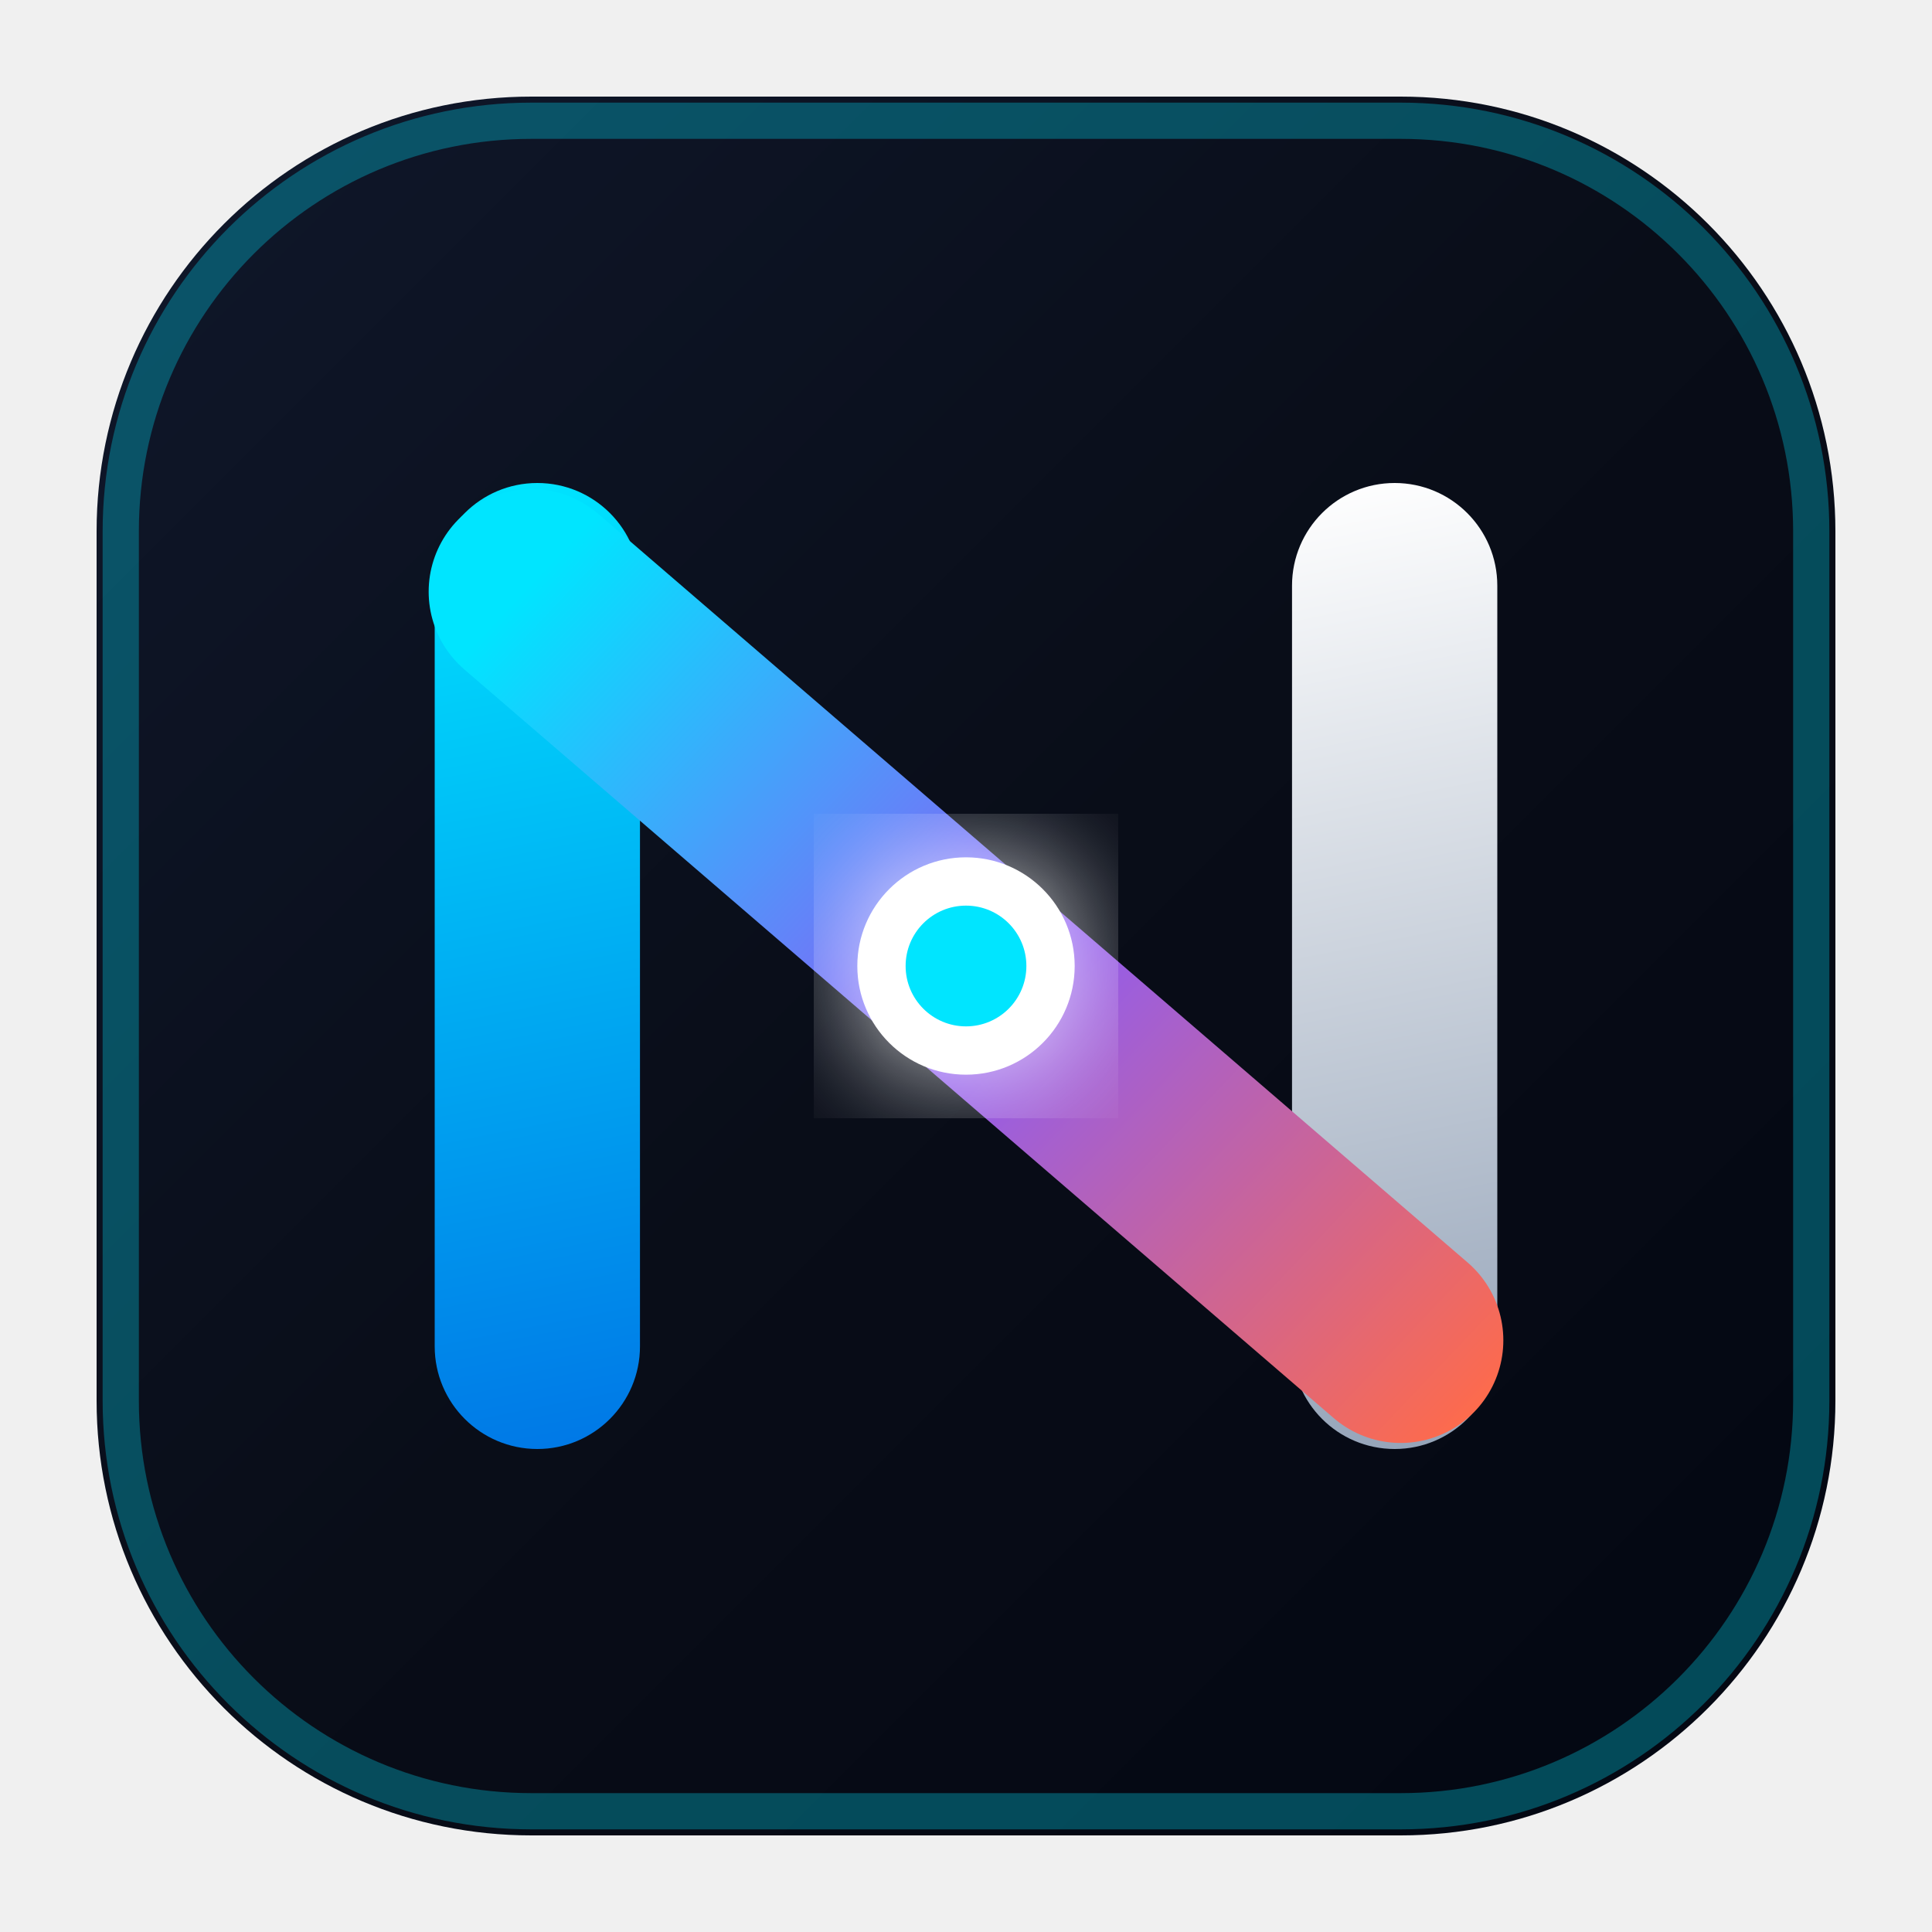
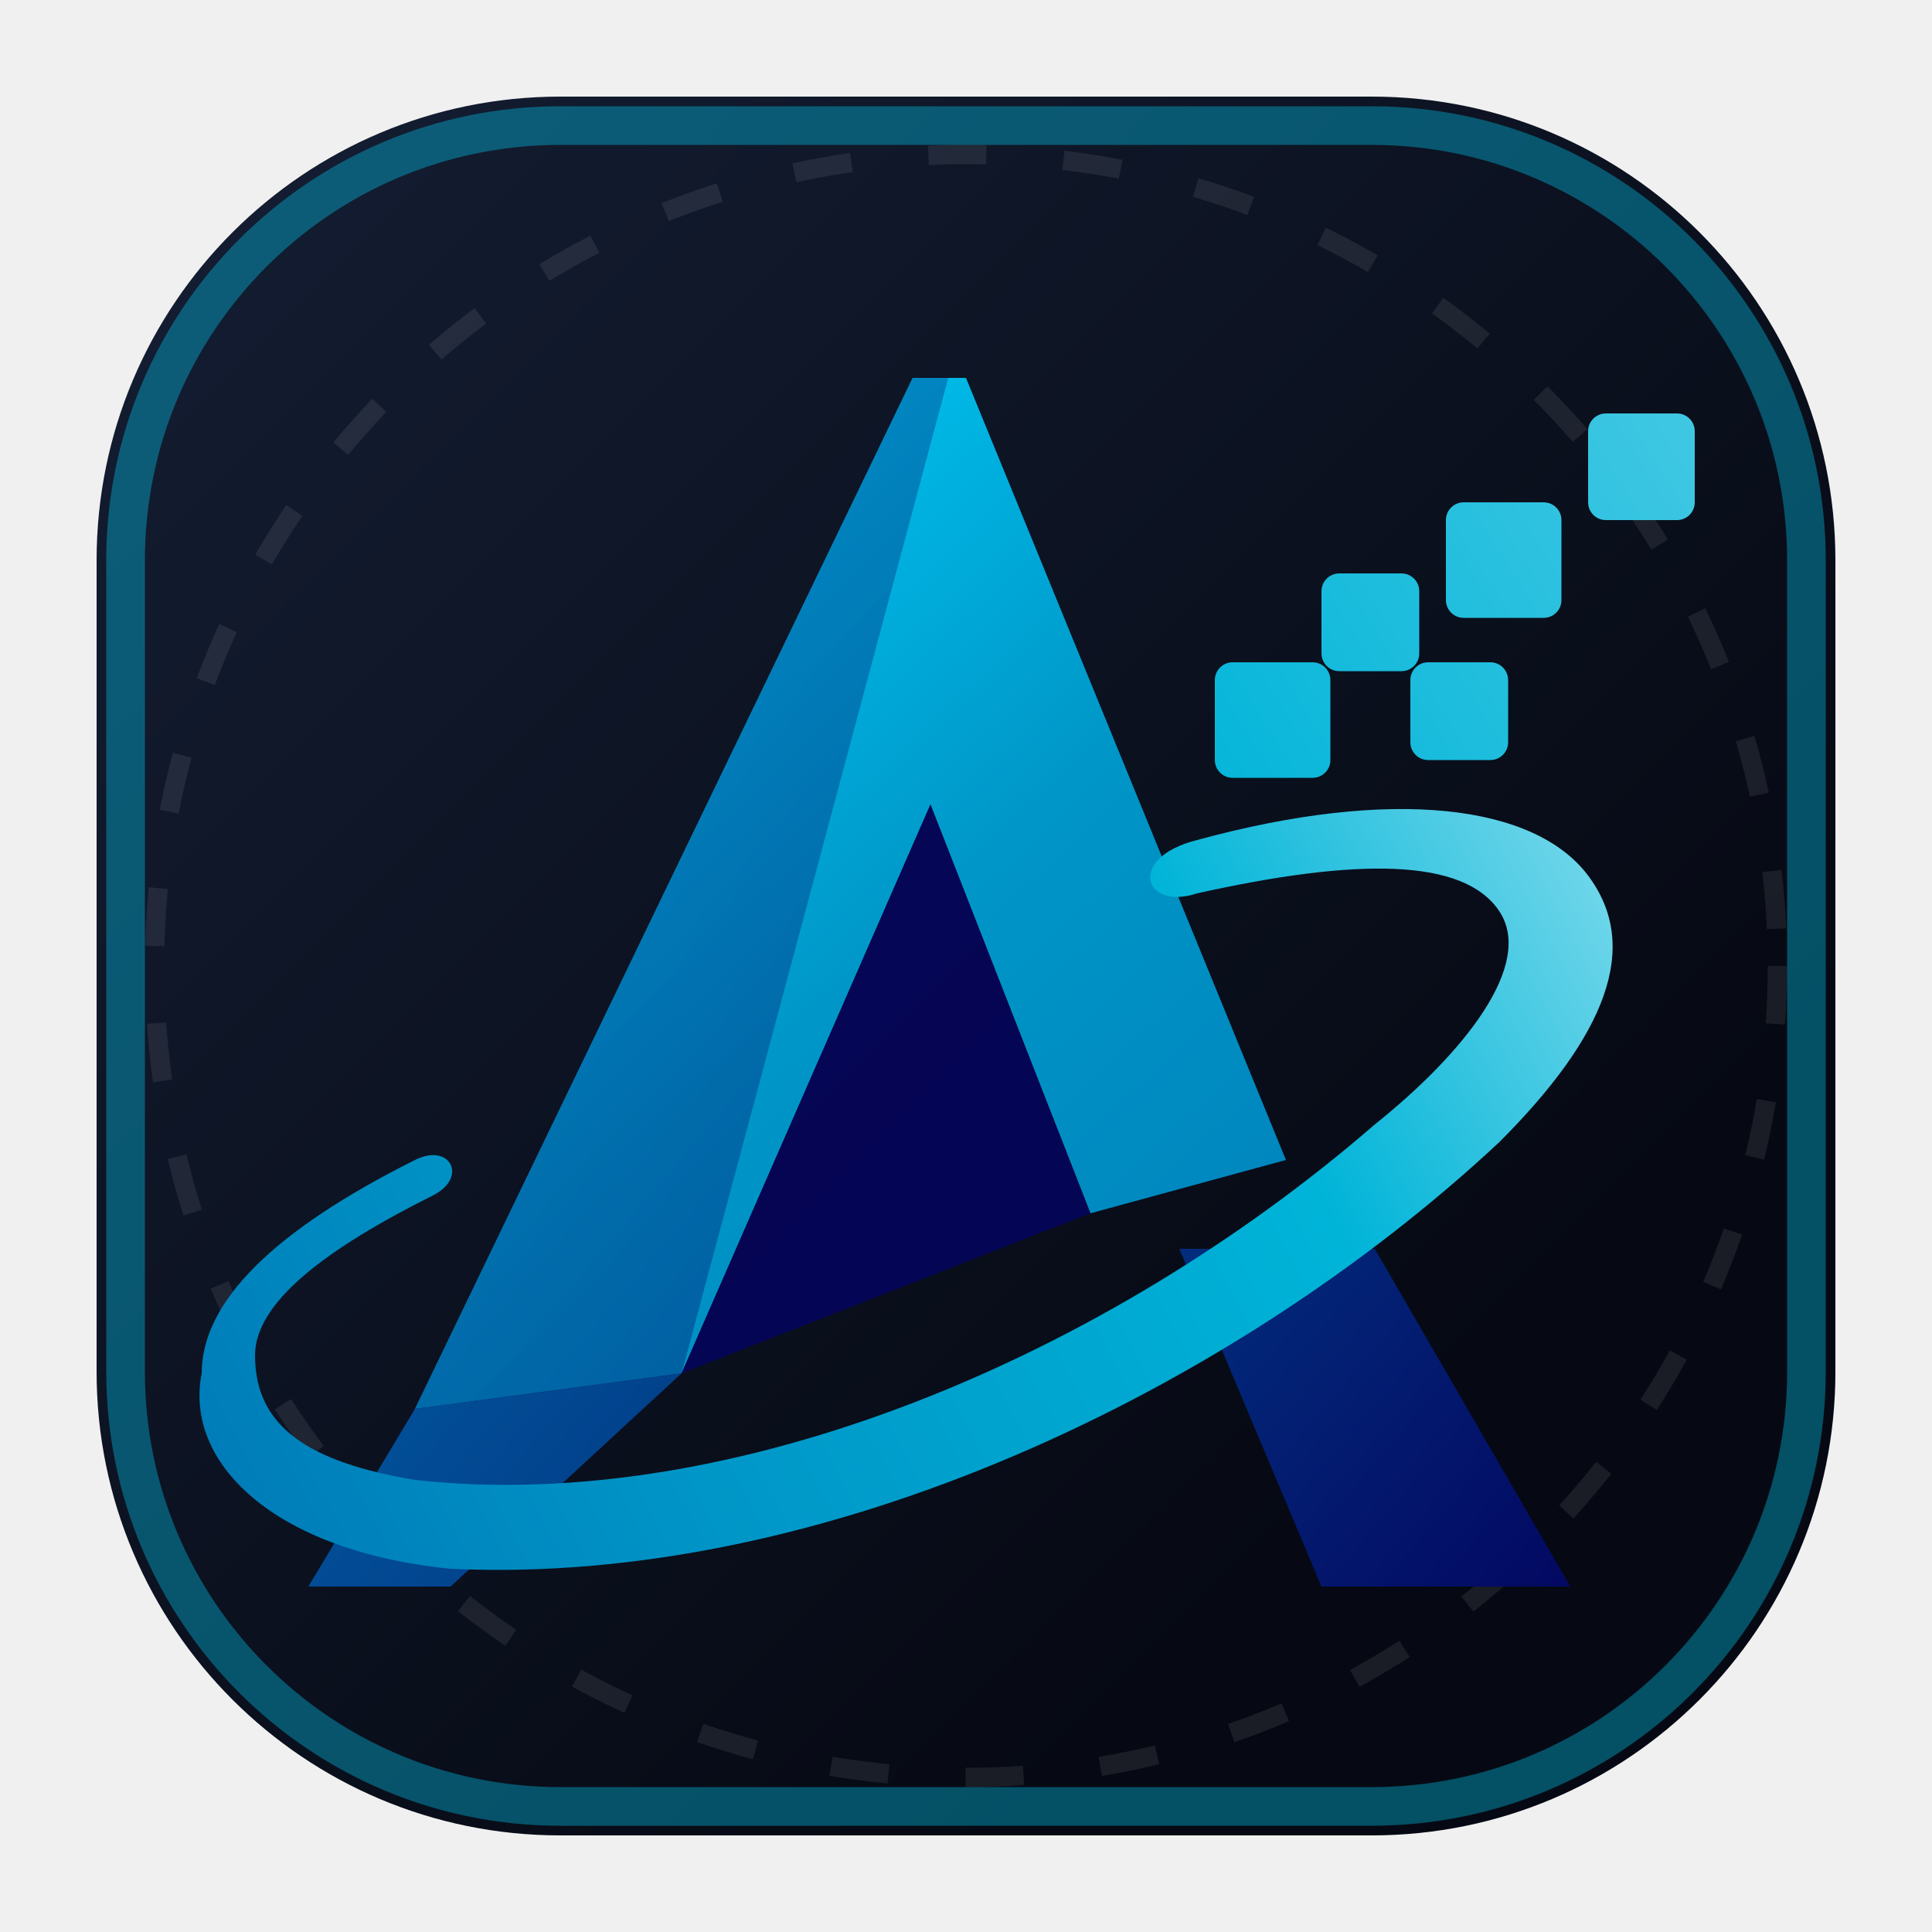
- <svg xmlns="http://www.w3.org/2000/svg" width="1024" height="1024" viewBox="0 0 80 80" fill="none">
+ <svg xmlns="http://www.w3.org/2000/svg" width="1024" height="1024" viewBox="0 0 100 100" fill="none">
  <defs>
-     <linearGradient id="lm-bg" x1="6" y1="6" x2="74" y2="74" gradientUnits="userSpaceOnUse">
+     <linearGradient id="a-grad-cyan" x1="20" y1="20" x2="80" y2="85" gradientUnits="userSpaceOnUse">
+       <stop offset="0%" stop-color="#00D4FF" />
+       <stop offset="45%" stop-color="#0096C7" />
+       <stop offset="100%" stop-color="#0077B6" />
+     </linearGradient>
+     <linearGradient id="a-grad-dark" x1="15" y1="30" x2="85" y2="90" gradientUnits="userSpaceOnUse">
+       <stop offset="0%" stop-color="#0077B6" />
+       <stop offset="50%" stop-color="#023E8A" />
+       <stop offset="100%" stop-color="#03045E" />
+     </linearGradient>
+     <linearGradient id="orbit-grad" x1="5" y1="85" x2="90" y2="40" gradientUnits="userSpaceOnUse">
+       <stop offset="0%" stop-color="#0077B6" />
+       <stop offset="30%" stop-color="#0096C7" />
+       <stop offset="70%" stop-color="#00B4D8" />
+       <stop offset="100%" stop-color="#90E0EF" />
+     </linearGradient>
+     <linearGradient id="pixel-grad" x1="60" y1="40" x2="95" y2="18" gradientUnits="userSpaceOnUse">
+       <stop offset="0%" stop-color="#00B4D8" />
+       <stop offset="100%" stop-color="#48CAE4" />
+     </linearGradient>
+     <linearGradient id="wm-cyan-grad" x1="72" y1="8" x2="160" y2="38" gradientUnits="userSpaceOnUse">
+       <stop offset="0%" stop-color="#00A3FF" />
+       <stop offset="100%" stop-color="#0077B6" />
+     </linearGradient>
+     <linearGradient id="wm-cyan-dark" x1="72" y1="8" x2="160" y2="38" gradientUnits="userSpaceOnUse">
+       <stop offset="0%" stop-color="#00E5FF" />
+       <stop offset="100%" stop-color="#38BDF8" />
+     </linearGradient>
+     <linearGradient id="lm-dark-bg" x1="6" y1="6" x2="74" y2="74" gradientUnits="userSpaceOnUse">
+       <stop offset="0%" stop-color="#141E33" />
+       <stop offset="100%" stop-color="#060913" />
+     </linearGradient>
+     <linearGradient id="em-ring" x1="10" y1="10" x2="90" y2="90" gradientUnits="userSpaceOnUse">
+       <stop offset="0%" stop-color="#00D4FF" />
+       <stop offset="50%" stop-color="#0077B6" />
+       <stop offset="100%" stop-color="#023E8A" />
+     </linearGradient>
+     <linearGradient id="em-core" x1="20" y1="15" x2="80" y2="85" gradientUnits="userSpaceOnUse">
      <stop offset="0%" stop-color="#0F172A" />
-       <stop offset="50%" stop-color="#090D18" />
-       <stop offset="100%" stop-color="#030712" />
+       <stop offset="100%" stop-color="#040711" />
    </linearGradient>
-     <linearGradient id="lm-cyan" x1="18" y1="20" x2="26" y2="60" gradientUnits="userSpaceOnUse">
-       <stop offset="0%" stop-color="#00E5FF" />
-       <stop offset="100%" stop-color="#0077E6" />
-     </linearGradient>
-     <linearGradient id="lm-ribbon" x1="24" y1="22" x2="62" y2="58" gradientUnits="userSpaceOnUse">
-       <stop offset="0%" stop-color="#00E5FF" />
-       <stop offset="48%" stop-color="#8B5CF6" />
-       <stop offset="100%" stop-color="#FF6B4A" />
-     </linearGradient>
-     <linearGradient id="lm-white" x1="54" y1="20" x2="62" y2="60" gradientUnits="userSpaceOnUse">
-       <stop offset="0%" stop-color="#FFFFFF" />
-       <stop offset="100%" stop-color="#94A3B8" />
-     </linearGradient>
-     <filter id="lm-glow" x="-20%" y="-20%" width="140%" height="140%">
-       <feGaussianBlur stdDeviation="3" result="blur" />
-       <feComposite in="SourceGraphic" in2="blur" operator="over" />
-     </filter>
  </defs>
-   <rect x="4" y="4" width="72" height="72" rx="18" fill="url(#lm-bg)" />
-   <rect x="5" y="5" width="70" height="70" rx="17" stroke="rgba(0, 229, 255, 0.3)" stroke-width="1.5" />
-   <rect x="18" y="20" width="8.5" height="40" rx="4.25" fill="url(#lm-cyan)" />
-   <rect x="53.5" y="20" width="8.5" height="40" rx="4.25" fill="url(#lm-white)" />
-   <path d="M22 24.5L58 55.5" stroke="url(#lm-ribbon)" stroke-width="8.5" stroke-linecap="round" />
-   <circle cx="40" cy="40" r="4.5" fill="#FFFFFF" filter="url(#lm-glow)" />
-   <circle cx="40" cy="40" r="2.5" fill="#00E5FF" />
+   <rect x="5" y="5" width="90" height="90" rx="24" fill="url(#lm-dark-bg)" />
+   <rect x="6.5" y="6.5" width="87" height="87" rx="22.5" stroke="rgba(0, 212, 255, 0.35)" stroke-width="2" />
+   <circle cx="50" cy="50" r="42" stroke="rgba(255, 255, 255, 0.08)" stroke-width="1" stroke-dasharray="3 4" />
+   <g transform="translate(4, 3) scale(0.92)">
+     <g id="a-orbital-crest">
+       <path d="M47 18 L50 18 L68 62 L57 65 L48 42 L34 74 L19 76 L47 18 Z" fill="url(#a-grad-cyan)" />
+       <path d="M47 18 L49 18 L34 74 L19 76 Z" fill="url(#a-grad-dark)" opacity="0.6" />
+       <path d="M19 76 L34 74 L21 86 L13 86 Z" fill="url(#a-grad-dark)" />
+       <path d="M62 67 L73 67 L84 86 L70 86 Z" fill="url(#a-grad-dark)" />
+       <path d="M48 42 L57 65 L34 74 Z" fill="#03045E" opacity="0.85" />
+       <path d="M7 74 C6 79 11 84 21 85 C42 86 65 75 80 61 C86 55 88 50 85 46 C82 42 74 41 63 44 C59 45 60 48 63 47 C72 45 78 45 80 48 C82 51 78 56 73 60 C58 73 37 82 19 80 C13 79 10 77 10 73 C10 70 14 67 20 64 C22 63 21 61 19 62 C11 66 7 70 7 74 Z" fill="url(#orbit-grad)" />
+       <rect x="64" y="34" width="6.5" height="6.5" rx="1" fill="url(#pixel-grad)" />
+       <rect x="75" y="34" width="5.5" height="5.5" rx="1" fill="url(#pixel-grad)" />
+       <rect x="70" y="29" width="5.5" height="5.5" rx="1" fill="url(#pixel-grad)" />
+       <rect x="77" y="25" width="6.5" height="6.5" rx="1" fill="url(#pixel-grad)" />
+       <rect x="85" y="20" width="6" height="6" rx="1" fill="url(#pixel-grad)" />
+     </g>
+   </g>
</svg>
